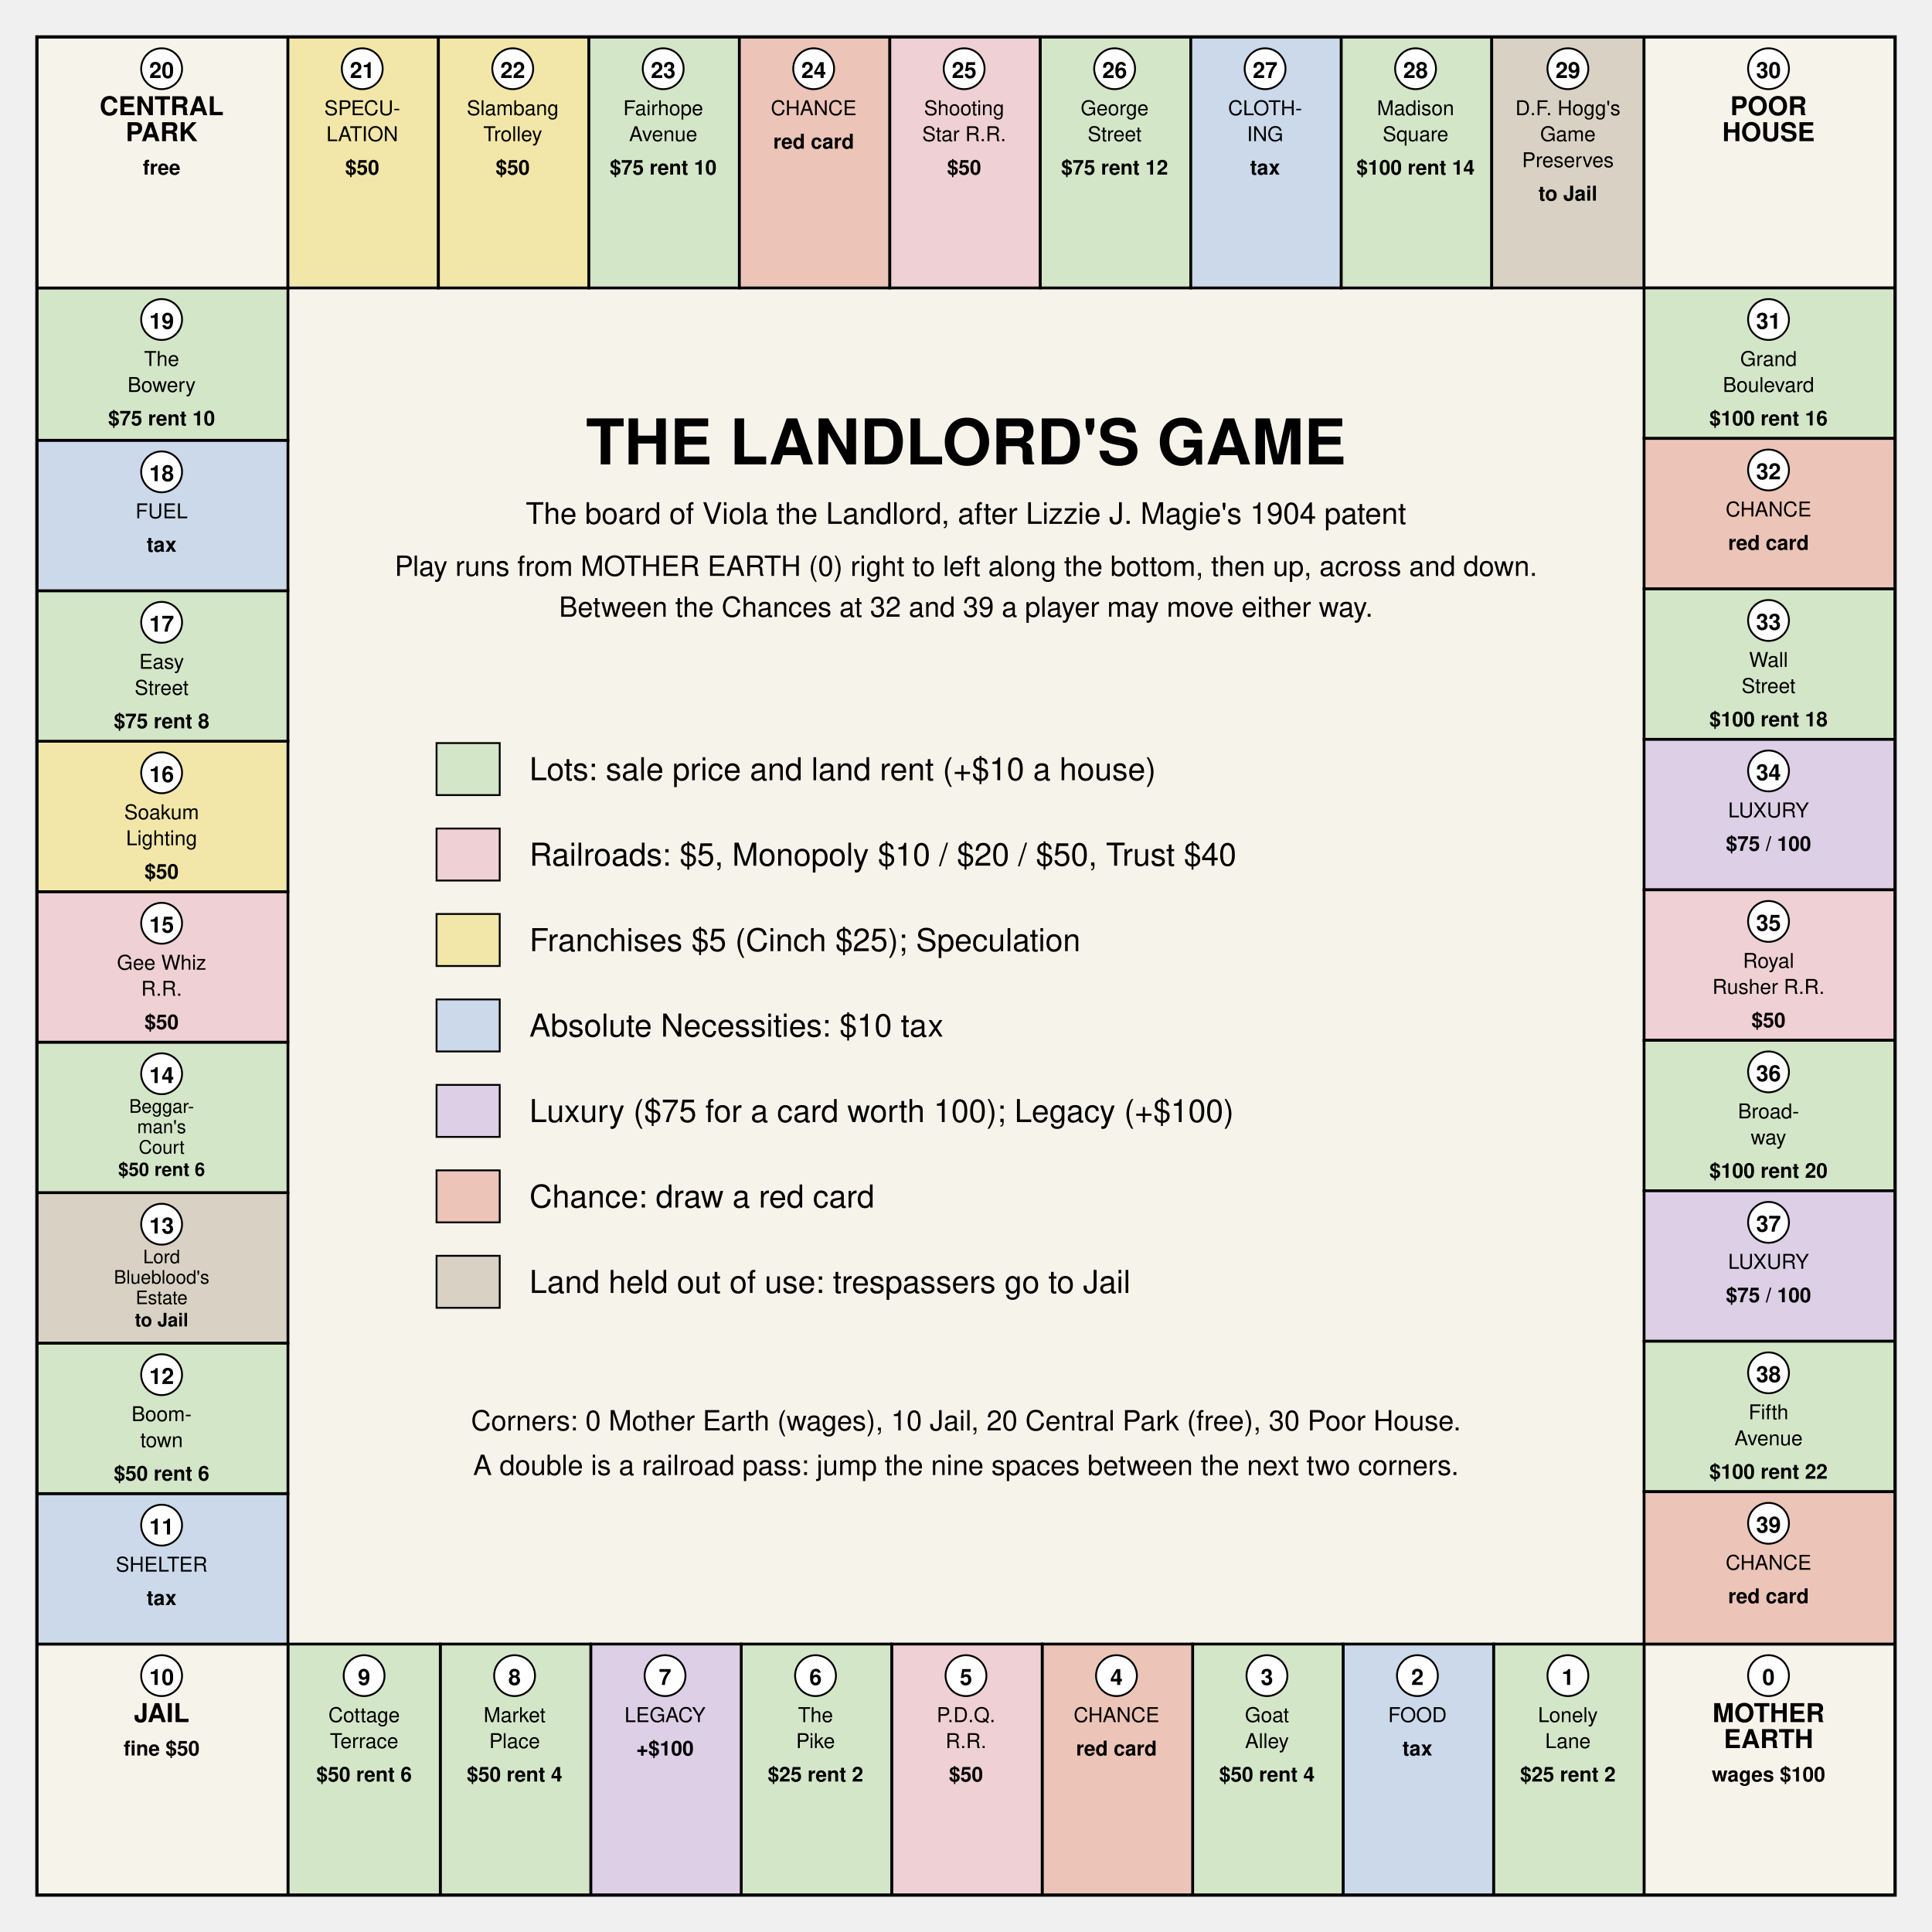
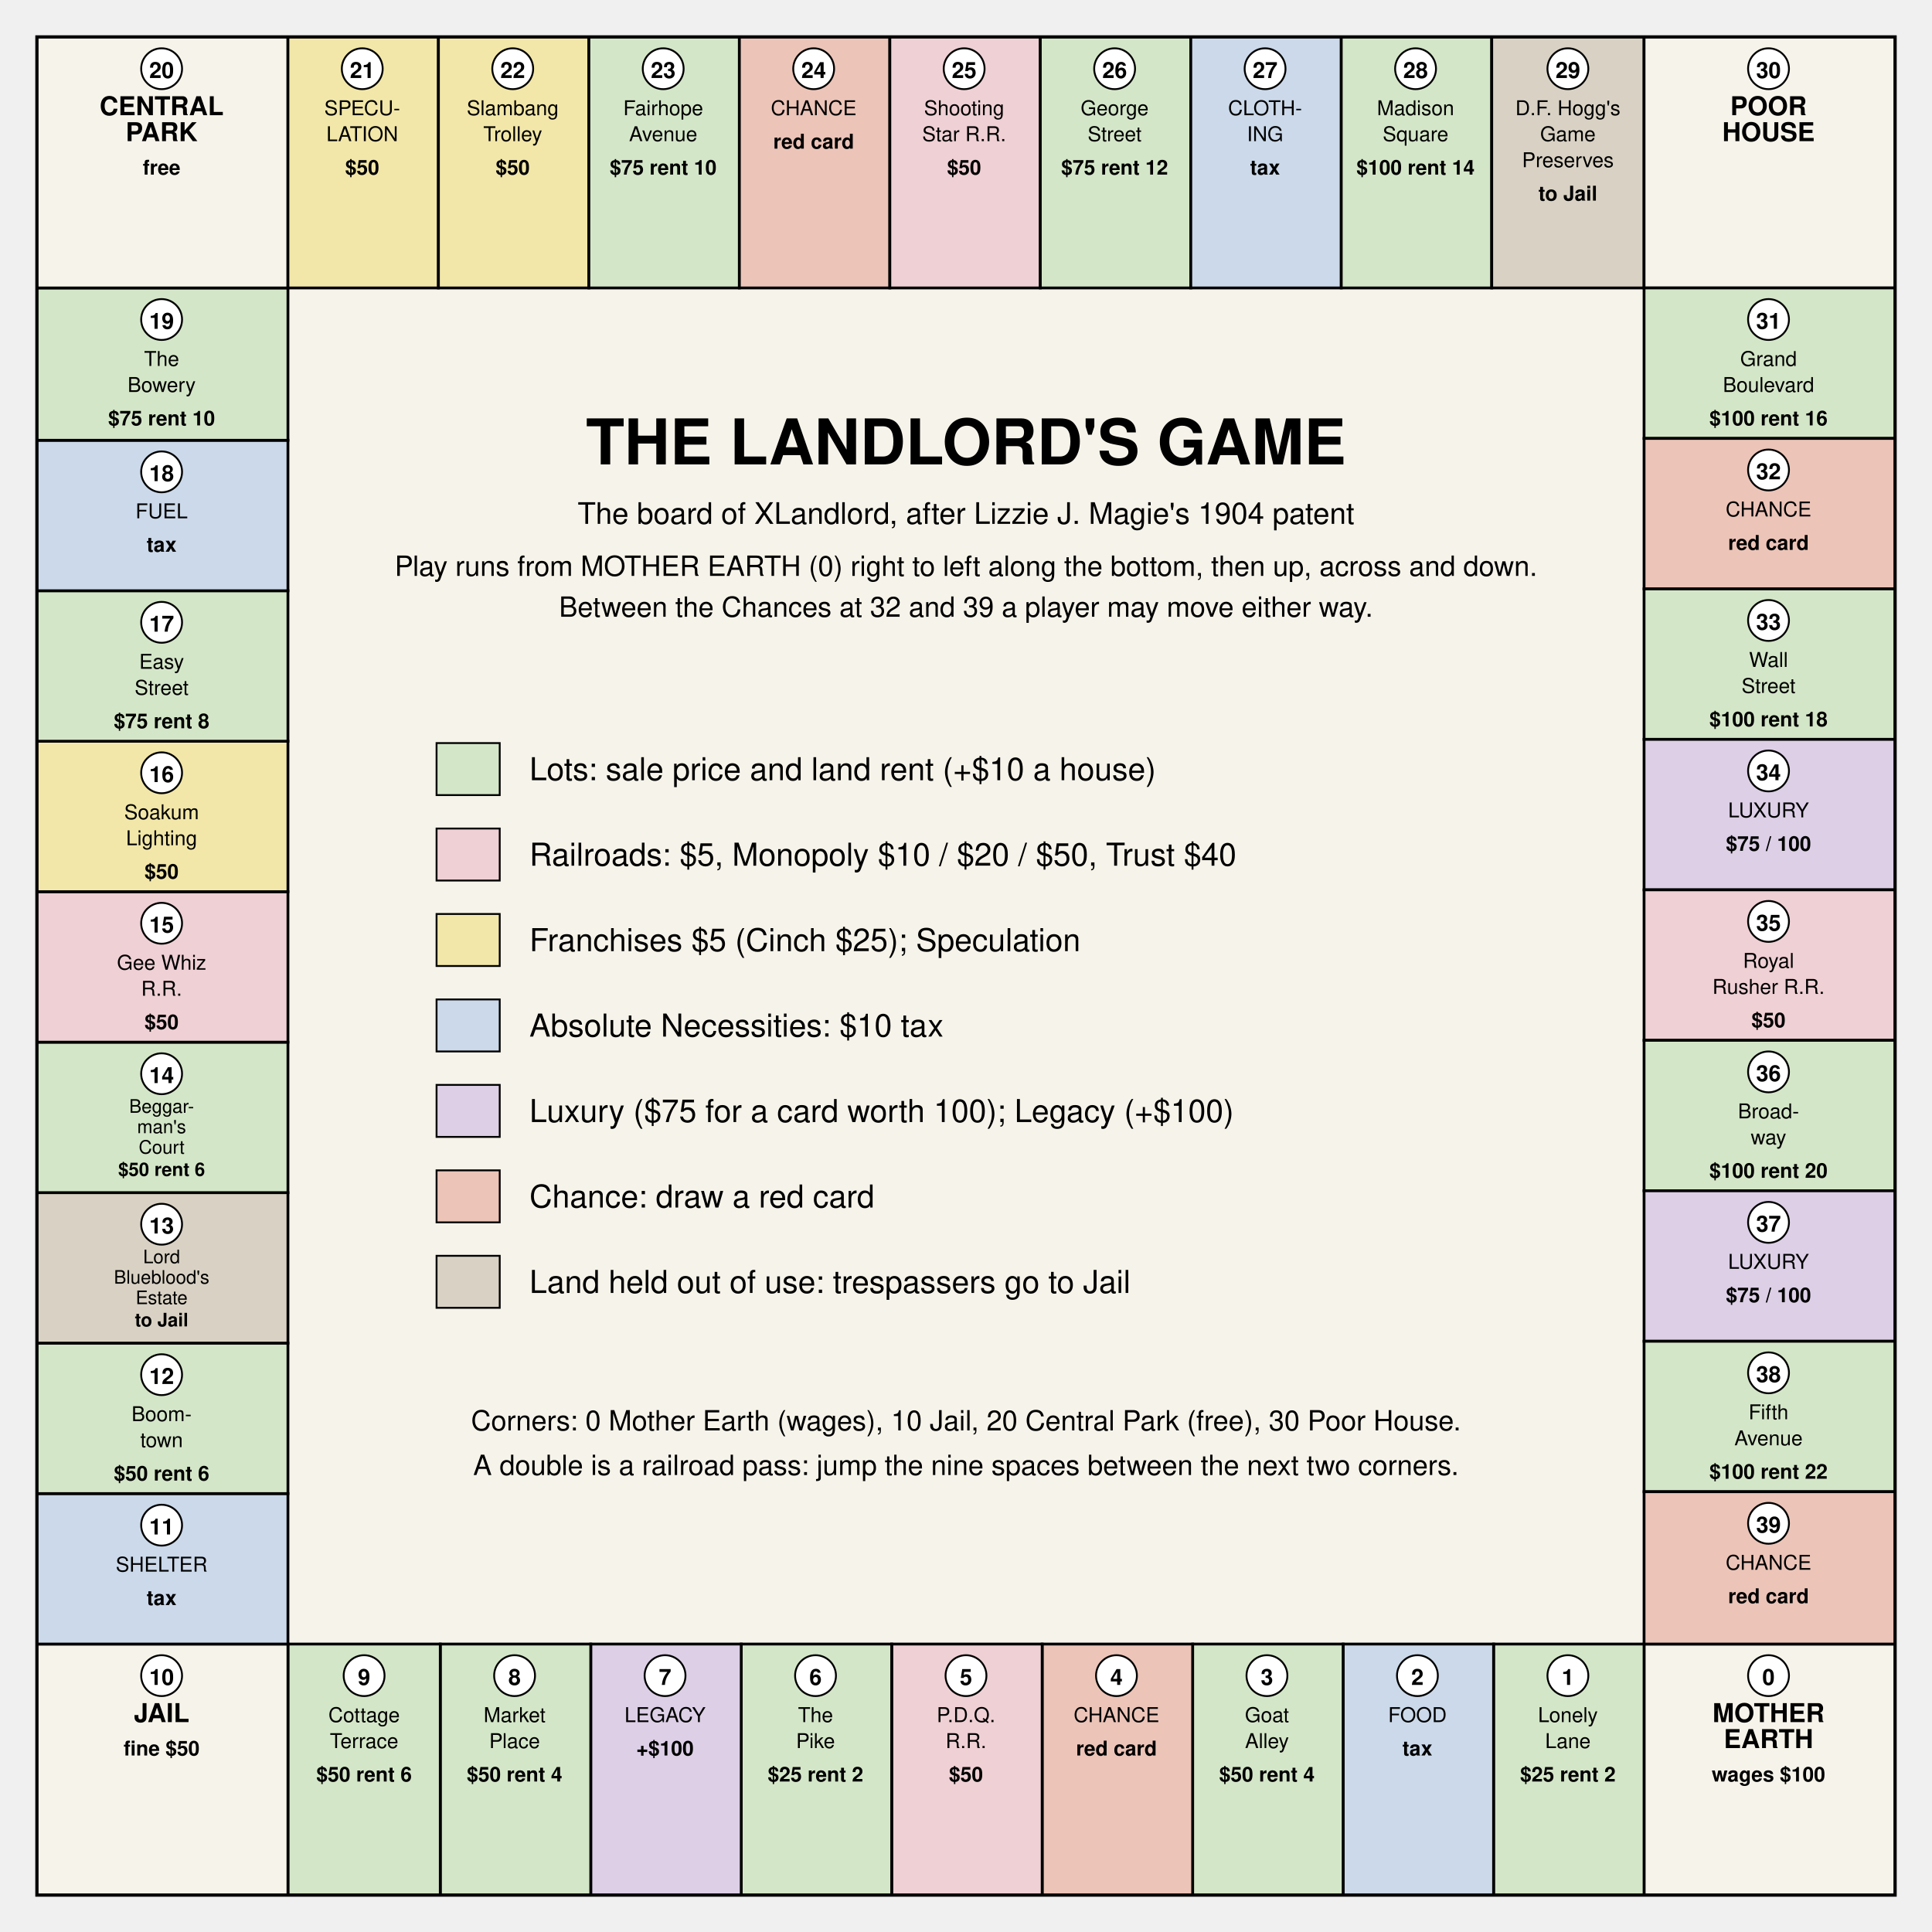
<svg xmlns="http://www.w3.org/2000/svg" viewBox="-20 -20 1040 1040" width="1040" height="1040" font-family="Helvetica, Arial, sans-serif">
  <rect x="-20" y="-20" width="1040" height="1040" fill="#f0f0f0" />
  <rect x="0" y="0" width="1000" height="1000" fill="#f6f3ea" stroke="#000" stroke-width="2" />
  <rect x="865" y="865" width="135" height="135" fill="#f6f3ea" stroke="#000" stroke-width="1.5" />
  <circle cx="932" cy="882" r="11" fill="#fff" stroke="#000" />
  <text x="932" y="887" font-size="12" font-weight="bold" text-anchor="middle">0</text>
  <text x="932" y="907" font-size="14" font-weight="bold" text-anchor="middle">MOTHER</text>
  <text x="932" y="921" font-size="14" font-weight="bold" text-anchor="middle">EARTH</text>
  <text x="932" y="939" font-size="11" font-weight="bold" text-anchor="middle">wages $100</text>
  <rect x="784" y="865" width="81" height="135" fill="#d4e6c8" stroke="#000" stroke-width="1.5" />
  <circle cx="824" cy="882" r="11" fill="#fff" stroke="#000" />
  <text x="824" y="887" font-size="12" font-weight="bold" text-anchor="middle">1</text>
  <text x="824" y="907" font-size="11" font-weight="normal" text-anchor="middle">Lonely</text>
  <text x="824" y="921" font-size="11" font-weight="normal" text-anchor="middle">Lane</text>
  <text x="824" y="939" font-size="11" font-weight="bold" text-anchor="middle">$25  rent 2</text>
  <rect x="703" y="865" width="81" height="135" fill="#cbd9ea" stroke="#000" stroke-width="1.5" />
  <circle cx="743" cy="882" r="11" fill="#fff" stroke="#000" />
  <text x="743" y="887" font-size="12" font-weight="bold" text-anchor="middle">2</text>
  <text x="743" y="907" font-size="11" font-weight="normal" text-anchor="middle">FOOD</text>
  <text x="743" y="925" font-size="11" font-weight="bold" text-anchor="middle">tax</text>
  <rect x="622" y="865" width="81" height="135" fill="#d4e6c8" stroke="#000" stroke-width="1.5" />
  <circle cx="662" cy="882" r="11" fill="#fff" stroke="#000" />
  <text x="662" y="887" font-size="12" font-weight="bold" text-anchor="middle">3</text>
  <text x="662" y="907" font-size="11" font-weight="normal" text-anchor="middle">Goat</text>
  <text x="662" y="921" font-size="11" font-weight="normal" text-anchor="middle">Alley</text>
  <text x="662" y="939" font-size="11" font-weight="bold" text-anchor="middle">$50  rent 4</text>
  <rect x="541" y="865" width="81" height="135" fill="#ecc4b8" stroke="#000" stroke-width="1.5" />
  <circle cx="581" cy="882" r="11" fill="#fff" stroke="#000" />
  <text x="581" y="887" font-size="12" font-weight="bold" text-anchor="middle">4</text>
  <text x="581" y="907" font-size="11" font-weight="normal" text-anchor="middle">CHANCE</text>
  <text x="581" y="925" font-size="11" font-weight="bold" text-anchor="middle">red card</text>
  <rect x="460" y="865" width="81" height="135" fill="#efd0d4" stroke="#000" stroke-width="1.5" />
  <circle cx="500" cy="882" r="11" fill="#fff" stroke="#000" />
  <text x="500" y="887" font-size="12" font-weight="bold" text-anchor="middle">5</text>
  <text x="500" y="907" font-size="11" font-weight="normal" text-anchor="middle">P.D.Q.</text>
  <text x="500" y="921" font-size="11" font-weight="normal" text-anchor="middle">R.R.</text>
  <text x="500" y="939" font-size="11" font-weight="bold" text-anchor="middle">$50</text>
  <rect x="379" y="865" width="81" height="135" fill="#d4e6c8" stroke="#000" stroke-width="1.5" />
  <circle cx="419" cy="882" r="11" fill="#fff" stroke="#000" />
  <text x="419" y="887" font-size="12" font-weight="bold" text-anchor="middle">6</text>
  <text x="419" y="907" font-size="11" font-weight="normal" text-anchor="middle">The</text>
  <text x="419" y="921" font-size="11" font-weight="normal" text-anchor="middle">Pike</text>
  <text x="419" y="939" font-size="11" font-weight="bold" text-anchor="middle">$25  rent 2</text>
  <rect x="298" y="865" width="81" height="135" fill="#dccfe6" stroke="#000" stroke-width="1.5" />
  <circle cx="338" cy="882" r="11" fill="#fff" stroke="#000" />
  <text x="338" y="887" font-size="12" font-weight="bold" text-anchor="middle">7</text>
  <text x="338" y="907" font-size="11" font-weight="normal" text-anchor="middle">LEGACY</text>
  <text x="338" y="925" font-size="11" font-weight="bold" text-anchor="middle">+$100</text>
  <rect x="217" y="865" width="81" height="135" fill="#d4e6c8" stroke="#000" stroke-width="1.5" />
  <circle cx="257" cy="882" r="11" fill="#fff" stroke="#000" />
  <text x="257" y="887" font-size="12" font-weight="bold" text-anchor="middle">8</text>
  <text x="257" y="907" font-size="11" font-weight="normal" text-anchor="middle">Market</text>
  <text x="257" y="921" font-size="11" font-weight="normal" text-anchor="middle">Place</text>
  <text x="257" y="939" font-size="11" font-weight="bold" text-anchor="middle">$50  rent 4</text>
  <rect x="135" y="865" width="82" height="135" fill="#d4e6c8" stroke="#000" stroke-width="1.5" />
  <circle cx="176" cy="882" r="11" fill="#fff" stroke="#000" />
  <text x="176" y="887" font-size="12" font-weight="bold" text-anchor="middle">9</text>
  <text x="176" y="907" font-size="11" font-weight="normal" text-anchor="middle">Cottage</text>
  <text x="176" y="921" font-size="11" font-weight="normal" text-anchor="middle">Terrace</text>
  <text x="176" y="939" font-size="11" font-weight="bold" text-anchor="middle">$50  rent 6</text>
  <rect x="0" y="865" width="135" height="135" fill="#f6f3ea" stroke="#000" stroke-width="1.5" />
  <circle cx="67" cy="882" r="11" fill="#fff" stroke="#000" />
  <text x="67" y="887" font-size="12" font-weight="bold" text-anchor="middle">10</text>
  <text x="67" y="907" font-size="14" font-weight="bold" text-anchor="middle">JAIL</text>
  <text x="67" y="925" font-size="11" font-weight="bold" text-anchor="middle">fine $50</text>
  <rect x="0" y="784" width="135" height="81" fill="#cbd9ea" stroke="#000" stroke-width="1.5" />
  <circle cx="67" cy="801" r="11" fill="#fff" stroke="#000" />
  <text x="67" y="806" font-size="12" font-weight="bold" text-anchor="middle">11</text>
  <text x="67" y="826" font-size="11" font-weight="normal" text-anchor="middle">SHELTER</text>
  <text x="67" y="844" font-size="11" font-weight="bold" text-anchor="middle">tax</text>
  <rect x="0" y="703" width="135" height="81" fill="#d4e6c8" stroke="#000" stroke-width="1.5" />
  <circle cx="67" cy="720" r="11" fill="#fff" stroke="#000" />
  <text x="67" y="725" font-size="12" font-weight="bold" text-anchor="middle">12</text>
  <text x="67" y="745" font-size="11" font-weight="normal" text-anchor="middle">Boom-</text>
  <text x="67" y="759" font-size="11" font-weight="normal" text-anchor="middle">town</text>
  <text x="67" y="777" font-size="11" font-weight="bold" text-anchor="middle">$50  rent 6</text>
  <rect x="0" y="622" width="135" height="81" fill="#d9d2c4" stroke="#000" stroke-width="1.5" />
  <circle cx="67" cy="639" r="11" fill="#fff" stroke="#000" />
  <text x="67" y="644" font-size="12" font-weight="bold" text-anchor="middle">13</text>
  <text x="67" y="660" font-size="10" font-weight="normal" text-anchor="middle">Lord</text>
  <text x="67" y="671" font-size="10" font-weight="normal" text-anchor="middle">Blueblood's</text>
  <text x="67" y="682" font-size="10" font-weight="normal" text-anchor="middle">Estate</text>
  <text x="67" y="694" font-size="10" font-weight="bold" text-anchor="middle">to Jail</text>
  <rect x="0" y="541" width="135" height="81" fill="#d4e6c8" stroke="#000" stroke-width="1.5" />
  <circle cx="67" cy="558" r="11" fill="#fff" stroke="#000" />
  <text x="67" y="563" font-size="12" font-weight="bold" text-anchor="middle">14</text>
  <text x="67" y="579" font-size="10" font-weight="normal" text-anchor="middle">Beggar-</text>
  <text x="67" y="590" font-size="10" font-weight="normal" text-anchor="middle">man's</text>
  <text x="67" y="601" font-size="10" font-weight="normal" text-anchor="middle">Court</text>
  <text x="67" y="613" font-size="10" font-weight="bold" text-anchor="middle">$50  rent 6</text>
  <rect x="0" y="460" width="135" height="81" fill="#efd0d4" stroke="#000" stroke-width="1.5" />
  <circle cx="67" cy="477" r="11" fill="#fff" stroke="#000" />
  <text x="67" y="482" font-size="12" font-weight="bold" text-anchor="middle">15</text>
  <text x="67" y="502" font-size="11" font-weight="normal" text-anchor="middle">Gee Whiz</text>
  <text x="67" y="516" font-size="11" font-weight="normal" text-anchor="middle">R.R.</text>
  <text x="67" y="534" font-size="11" font-weight="bold" text-anchor="middle">$50</text>
  <rect x="0" y="379" width="135" height="81" fill="#f2e7a8" stroke="#000" stroke-width="1.5" />
  <circle cx="67" cy="396" r="11" fill="#fff" stroke="#000" />
  <text x="67" y="401" font-size="12" font-weight="bold" text-anchor="middle">16</text>
  <text x="67" y="421" font-size="11" font-weight="normal" text-anchor="middle">Soakum</text>
  <text x="67" y="435" font-size="11" font-weight="normal" text-anchor="middle">Lighting</text>
  <text x="67" y="453" font-size="11" font-weight="bold" text-anchor="middle">$50</text>
  <rect x="0" y="298" width="135" height="81" fill="#d4e6c8" stroke="#000" stroke-width="1.5" />
  <circle cx="67" cy="315" r="11" fill="#fff" stroke="#000" />
  <text x="67" y="320" font-size="12" font-weight="bold" text-anchor="middle">17</text>
  <text x="67" y="340" font-size="11" font-weight="normal" text-anchor="middle">Easy</text>
  <text x="67" y="354" font-size="11" font-weight="normal" text-anchor="middle">Street</text>
  <text x="67" y="372" font-size="11" font-weight="bold" text-anchor="middle">$75  rent 8</text>
  <rect x="0" y="217" width="135" height="81" fill="#cbd9ea" stroke="#000" stroke-width="1.5" />
  <circle cx="67" cy="234" r="11" fill="#fff" stroke="#000" />
  <text x="67" y="239" font-size="12" font-weight="bold" text-anchor="middle">18</text>
  <text x="67" y="259" font-size="11" font-weight="normal" text-anchor="middle">FUEL</text>
  <text x="67" y="277" font-size="11" font-weight="bold" text-anchor="middle">tax</text>
  <rect x="0" y="135" width="135" height="82" fill="#d4e6c8" stroke="#000" stroke-width="1.5" />
  <circle cx="67" cy="152" r="11" fill="#fff" stroke="#000" />
  <text x="67" y="157" font-size="12" font-weight="bold" text-anchor="middle">19</text>
  <text x="67" y="177" font-size="11" font-weight="normal" text-anchor="middle">The</text>
  <text x="67" y="191" font-size="11" font-weight="normal" text-anchor="middle">Bowery</text>
  <text x="67" y="209" font-size="11" font-weight="bold" text-anchor="middle">$75  rent 10</text>
  <rect x="0" y="0" width="135" height="135" fill="#f6f3ea" stroke="#000" stroke-width="1.5" />
  <circle cx="67" cy="17" r="11" fill="#fff" stroke="#000" />
  <text x="67" y="22" font-size="12" font-weight="bold" text-anchor="middle">20</text>
  <text x="67" y="42" font-size="14" font-weight="bold" text-anchor="middle">CENTRAL</text>
  <text x="67" y="56" font-size="14" font-weight="bold" text-anchor="middle">PARK</text>
  <text x="67" y="74" font-size="11" font-weight="bold" text-anchor="middle">free</text>
  <rect x="135" y="0" width="81" height="135" fill="#f2e7a8" stroke="#000" stroke-width="1.5" />
  <circle cx="175" cy="17" r="11" fill="#fff" stroke="#000" />
  <text x="175" y="22" font-size="12" font-weight="bold" text-anchor="middle">21</text>
  <text x="175" y="42" font-size="11" font-weight="normal" text-anchor="middle">SPECU-</text>
  <text x="175" y="56" font-size="11" font-weight="normal" text-anchor="middle">LATION</text>
  <text x="175" y="74" font-size="11" font-weight="bold" text-anchor="middle">$50</text>
  <rect x="216" y="0" width="81" height="135" fill="#f2e7a8" stroke="#000" stroke-width="1.5" />
  <circle cx="256" cy="17" r="11" fill="#fff" stroke="#000" />
  <text x="256" y="22" font-size="12" font-weight="bold" text-anchor="middle">22</text>
  <text x="256" y="42" font-size="11" font-weight="normal" text-anchor="middle">Slambang</text>
  <text x="256" y="56" font-size="11" font-weight="normal" text-anchor="middle">Trolley</text>
  <text x="256" y="74" font-size="11" font-weight="bold" text-anchor="middle">$50</text>
  <rect x="297" y="0" width="81" height="135" fill="#d4e6c8" stroke="#000" stroke-width="1.5" />
  <circle cx="337" cy="17" r="11" fill="#fff" stroke="#000" />
  <text x="337" y="22" font-size="12" font-weight="bold" text-anchor="middle">23</text>
  <text x="337" y="42" font-size="11" font-weight="normal" text-anchor="middle">Fairhope</text>
  <text x="337" y="56" font-size="11" font-weight="normal" text-anchor="middle">Avenue</text>
  <text x="337" y="74" font-size="11" font-weight="bold" text-anchor="middle">$75  rent 10</text>
  <rect x="378" y="0" width="81" height="135" fill="#ecc4b8" stroke="#000" stroke-width="1.5" />
  <circle cx="418" cy="17" r="11" fill="#fff" stroke="#000" />
  <text x="418" y="22" font-size="12" font-weight="bold" text-anchor="middle">24</text>
  <text x="418" y="42" font-size="11" font-weight="normal" text-anchor="middle">CHANCE</text>
  <text x="418" y="60" font-size="11" font-weight="bold" text-anchor="middle">red card</text>
  <rect x="459" y="0" width="81" height="135" fill="#efd0d4" stroke="#000" stroke-width="1.5" />
  <circle cx="499" cy="17" r="11" fill="#fff" stroke="#000" />
  <text x="499" y="22" font-size="12" font-weight="bold" text-anchor="middle">25</text>
  <text x="499" y="42" font-size="11" font-weight="normal" text-anchor="middle">Shooting</text>
  <text x="499" y="56" font-size="11" font-weight="normal" text-anchor="middle">Star R.R.</text>
  <text x="499" y="74" font-size="11" font-weight="bold" text-anchor="middle">$50</text>
  <rect x="540" y="0" width="81" height="135" fill="#d4e6c8" stroke="#000" stroke-width="1.5" />
  <circle cx="580" cy="17" r="11" fill="#fff" stroke="#000" />
  <text x="580" y="22" font-size="12" font-weight="bold" text-anchor="middle">26</text>
  <text x="580" y="42" font-size="11" font-weight="normal" text-anchor="middle">George</text>
  <text x="580" y="56" font-size="11" font-weight="normal" text-anchor="middle">Street</text>
  <text x="580" y="74" font-size="11" font-weight="bold" text-anchor="middle">$75  rent 12</text>
  <rect x="621" y="0" width="81" height="135" fill="#cbd9ea" stroke="#000" stroke-width="1.5" />
  <circle cx="661" cy="17" r="11" fill="#fff" stroke="#000" />
  <text x="661" y="22" font-size="12" font-weight="bold" text-anchor="middle">27</text>
  <text x="661" y="42" font-size="11" font-weight="normal" text-anchor="middle">CLOTH-</text>
  <text x="661" y="56" font-size="11" font-weight="normal" text-anchor="middle">ING</text>
  <text x="661" y="74" font-size="11" font-weight="bold" text-anchor="middle">tax</text>
  <rect x="702" y="0" width="81" height="135" fill="#d4e6c8" stroke="#000" stroke-width="1.5" />
  <circle cx="742" cy="17" r="11" fill="#fff" stroke="#000" />
  <text x="742" y="22" font-size="12" font-weight="bold" text-anchor="middle">28</text>
  <text x="742" y="42" font-size="11" font-weight="normal" text-anchor="middle">Madison</text>
  <text x="742" y="56" font-size="11" font-weight="normal" text-anchor="middle">Square</text>
  <text x="742" y="74" font-size="11" font-weight="bold" text-anchor="middle">$100  rent 14</text>
  <rect x="783" y="0" width="82" height="135" fill="#d9d2c4" stroke="#000" stroke-width="1.5" />
  <circle cx="824" cy="17" r="11" fill="#fff" stroke="#000" />
  <text x="824" y="22" font-size="12" font-weight="bold" text-anchor="middle">29</text>
  <text x="824" y="42" font-size="11" font-weight="normal" text-anchor="middle">D.F. Hogg's</text>
  <text x="824" y="56" font-size="11" font-weight="normal" text-anchor="middle">Game</text>
  <text x="824" y="70" font-size="11" font-weight="normal" text-anchor="middle">Preserves</text>
  <text x="824" y="88" font-size="11" font-weight="bold" text-anchor="middle">to Jail</text>
  <rect x="865" y="0" width="135" height="135" fill="#f6f3ea" stroke="#000" stroke-width="1.5" />
  <circle cx="932" cy="17" r="11" fill="#fff" stroke="#000" />
  <text x="932" y="22" font-size="12" font-weight="bold" text-anchor="middle">30</text>
  <text x="932" y="42" font-size="14" font-weight="bold" text-anchor="middle">POOR</text>
  <text x="932" y="56" font-size="14" font-weight="bold" text-anchor="middle">HOUSE</text>
  <rect x="865" y="135" width="135" height="81" fill="#d4e6c8" stroke="#000" stroke-width="1.5" />
  <circle cx="932" cy="152" r="11" fill="#fff" stroke="#000" />
  <text x="932" y="157" font-size="12" font-weight="bold" text-anchor="middle">31</text>
  <text x="932" y="177" font-size="11" font-weight="normal" text-anchor="middle">Grand</text>
  <text x="932" y="191" font-size="11" font-weight="normal" text-anchor="middle">Boulevard</text>
  <text x="932" y="209" font-size="11" font-weight="bold" text-anchor="middle">$100  rent 16</text>
  <rect x="865" y="216" width="135" height="81" fill="#ecc4b8" stroke="#000" stroke-width="1.5" />
  <circle cx="932" cy="233" r="11" fill="#fff" stroke="#000" />
  <text x="932" y="238" font-size="12" font-weight="bold" text-anchor="middle">32</text>
  <text x="932" y="258" font-size="11" font-weight="normal" text-anchor="middle">CHANCE</text>
  <text x="932" y="276" font-size="11" font-weight="bold" text-anchor="middle">red card</text>
  <rect x="865" y="297" width="135" height="81" fill="#d4e6c8" stroke="#000" stroke-width="1.5" />
  <circle cx="932" cy="314" r="11" fill="#fff" stroke="#000" />
  <text x="932" y="319" font-size="12" font-weight="bold" text-anchor="middle">33</text>
  <text x="932" y="339" font-size="11" font-weight="normal" text-anchor="middle">Wall</text>
  <text x="932" y="353" font-size="11" font-weight="normal" text-anchor="middle">Street</text>
  <text x="932" y="371" font-size="11" font-weight="bold" text-anchor="middle">$100  rent 18</text>
  <rect x="865" y="378" width="135" height="81" fill="#dccfe6" stroke="#000" stroke-width="1.5" />
  <circle cx="932" cy="395" r="11" fill="#fff" stroke="#000" />
  <text x="932" y="400" font-size="12" font-weight="bold" text-anchor="middle">34</text>
  <text x="932" y="420" font-size="11" font-weight="normal" text-anchor="middle">LUXURY</text>
  <text x="932" y="438" font-size="11" font-weight="bold" text-anchor="middle">$75 / 100</text>
  <rect x="865" y="459" width="135" height="81" fill="#efd0d4" stroke="#000" stroke-width="1.5" />
  <circle cx="932" cy="476" r="11" fill="#fff" stroke="#000" />
  <text x="932" y="481" font-size="12" font-weight="bold" text-anchor="middle">35</text>
  <text x="932" y="501" font-size="11" font-weight="normal" text-anchor="middle">Royal</text>
  <text x="932" y="515" font-size="11" font-weight="normal" text-anchor="middle">Rusher R.R.</text>
  <text x="932" y="533" font-size="11" font-weight="bold" text-anchor="middle">$50</text>
  <rect x="865" y="540" width="135" height="81" fill="#d4e6c8" stroke="#000" stroke-width="1.5" />
  <circle cx="932" cy="557" r="11" fill="#fff" stroke="#000" />
  <text x="932" y="562" font-size="12" font-weight="bold" text-anchor="middle">36</text>
  <text x="932" y="582" font-size="11" font-weight="normal" text-anchor="middle">Broad-</text>
  <text x="932" y="596" font-size="11" font-weight="normal" text-anchor="middle">way</text>
  <text x="932" y="614" font-size="11" font-weight="bold" text-anchor="middle">$100  rent 20</text>
  <rect x="865" y="621" width="135" height="81" fill="#dccfe6" stroke="#000" stroke-width="1.5" />
  <circle cx="932" cy="638" r="11" fill="#fff" stroke="#000" />
  <text x="932" y="643" font-size="12" font-weight="bold" text-anchor="middle">37</text>
  <text x="932" y="663" font-size="11" font-weight="normal" text-anchor="middle">LUXURY</text>
  <text x="932" y="681" font-size="11" font-weight="bold" text-anchor="middle">$75 / 100</text>
  <rect x="865" y="702" width="135" height="81" fill="#d4e6c8" stroke="#000" stroke-width="1.5" />
  <circle cx="932" cy="719" r="11" fill="#fff" stroke="#000" />
  <text x="932" y="724" font-size="12" font-weight="bold" text-anchor="middle">38</text>
  <text x="932" y="744" font-size="11" font-weight="normal" text-anchor="middle">Fifth</text>
  <text x="932" y="758" font-size="11" font-weight="normal" text-anchor="middle">Avenue</text>
  <text x="932" y="776" font-size="11" font-weight="bold" text-anchor="middle">$100  rent 22</text>
  <rect x="865" y="783" width="135" height="82" fill="#ecc4b8" stroke="#000" stroke-width="1.5" />
  <circle cx="932" cy="800" r="11" fill="#fff" stroke="#000" />
  <text x="932" y="805" font-size="12" font-weight="bold" text-anchor="middle">39</text>
  <text x="932" y="825" font-size="11" font-weight="normal" text-anchor="middle">CHANCE</text>
  <text x="932" y="843" font-size="11" font-weight="bold" text-anchor="middle">red card</text>
  <text x="500" y="230" font-size="34" font-weight="bold" text-anchor="middle">THE LANDLORD'S GAME</text>
-   <text x="500" y="262" font-size="16" font-weight="normal" text-anchor="middle">The board of Viola the Landlord, after Lizzie J. Magie's 1904 patent</text>
+   <text x="500" y="262" font-size="16" font-weight="normal" text-anchor="middle">The board of XLandlord, after Lizzie J. Magie's 1904 patent</text>
  <text x="500" y="290" font-size="15" font-weight="normal" text-anchor="middle">Play runs from MOTHER EARTH (0) right to left along the bottom, then up, across and down.</text>
  <text x="500" y="312" font-size="15" font-weight="normal" text-anchor="middle">Between the Chances at 32 and 39 a player may move either way.</text>
  <rect x="215" y="380" width="34" height="28" fill="#d4e6c8" stroke="#000" />
  <text x="265" y="400" font-size="17">Lots: sale price and land rent (+$10 a house)</text>
  <rect x="215" y="426" width="34" height="28" fill="#efd0d4" stroke="#000" />
  <text x="265" y="446" font-size="17">Railroads: $5, Monopoly $10 / $20 / $50, Trust $40</text>
  <rect x="215" y="472" width="34" height="28" fill="#f2e7a8" stroke="#000" />
  <text x="265" y="492" font-size="17">Franchises $5 (Cinch $25); Speculation</text>
  <rect x="215" y="518" width="34" height="28" fill="#cbd9ea" stroke="#000" />
  <text x="265" y="538" font-size="17">Absolute Necessities: $10 tax</text>
  <rect x="215" y="564" width="34" height="28" fill="#dccfe6" stroke="#000" />
  <text x="265" y="584" font-size="17">Luxury ($75 for a card worth 100); Legacy (+$100)</text>
  <rect x="215" y="610" width="34" height="28" fill="#ecc4b8" stroke="#000" />
  <text x="265" y="630" font-size="17">Chance: draw a red card</text>
  <rect x="215" y="656" width="34" height="28" fill="#d9d2c4" stroke="#000" />
  <text x="265" y="676" font-size="17">Land held out of use: trespassers go to Jail</text>
  <text x="500" y="750" font-size="15" font-weight="normal" text-anchor="middle">Corners: 0 Mother Earth (wages), 10 Jail, 20 Central Park (free), 30 Poor House.</text>
  <text x="500" y="774" font-size="15" font-weight="normal" text-anchor="middle">A double is a railroad pass: jump the nine spaces between the next two corners.</text>
</svg>
